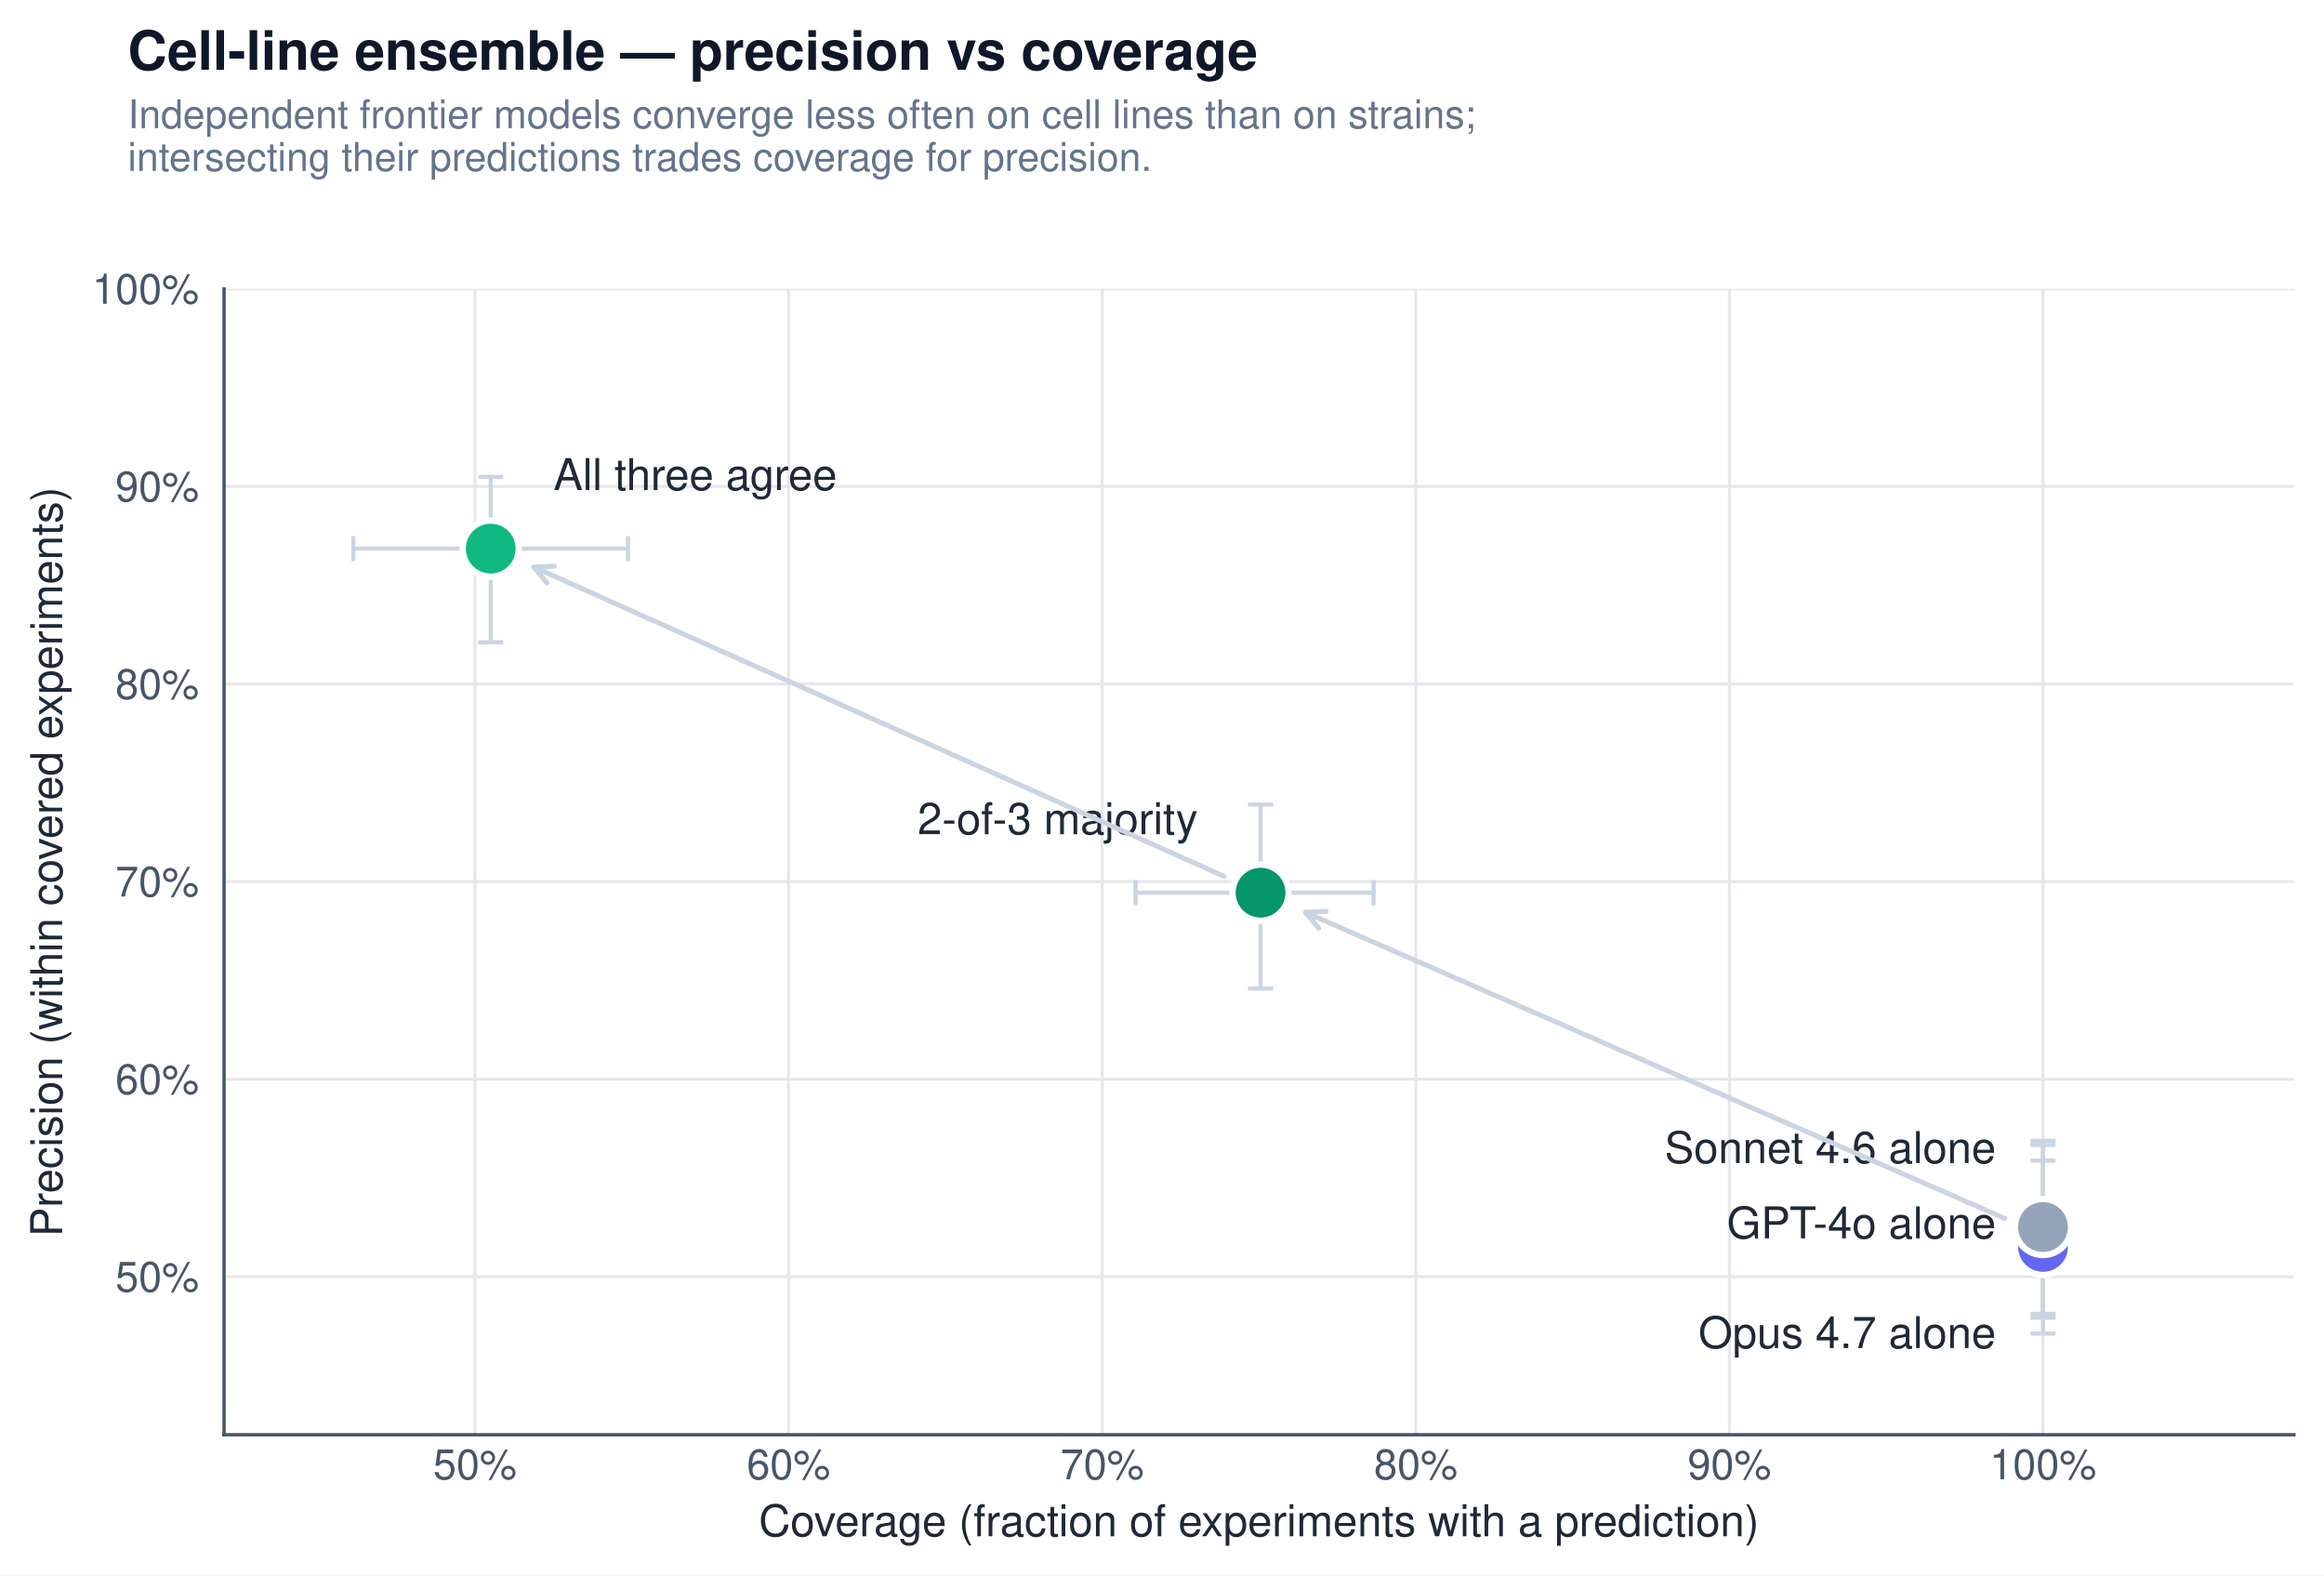
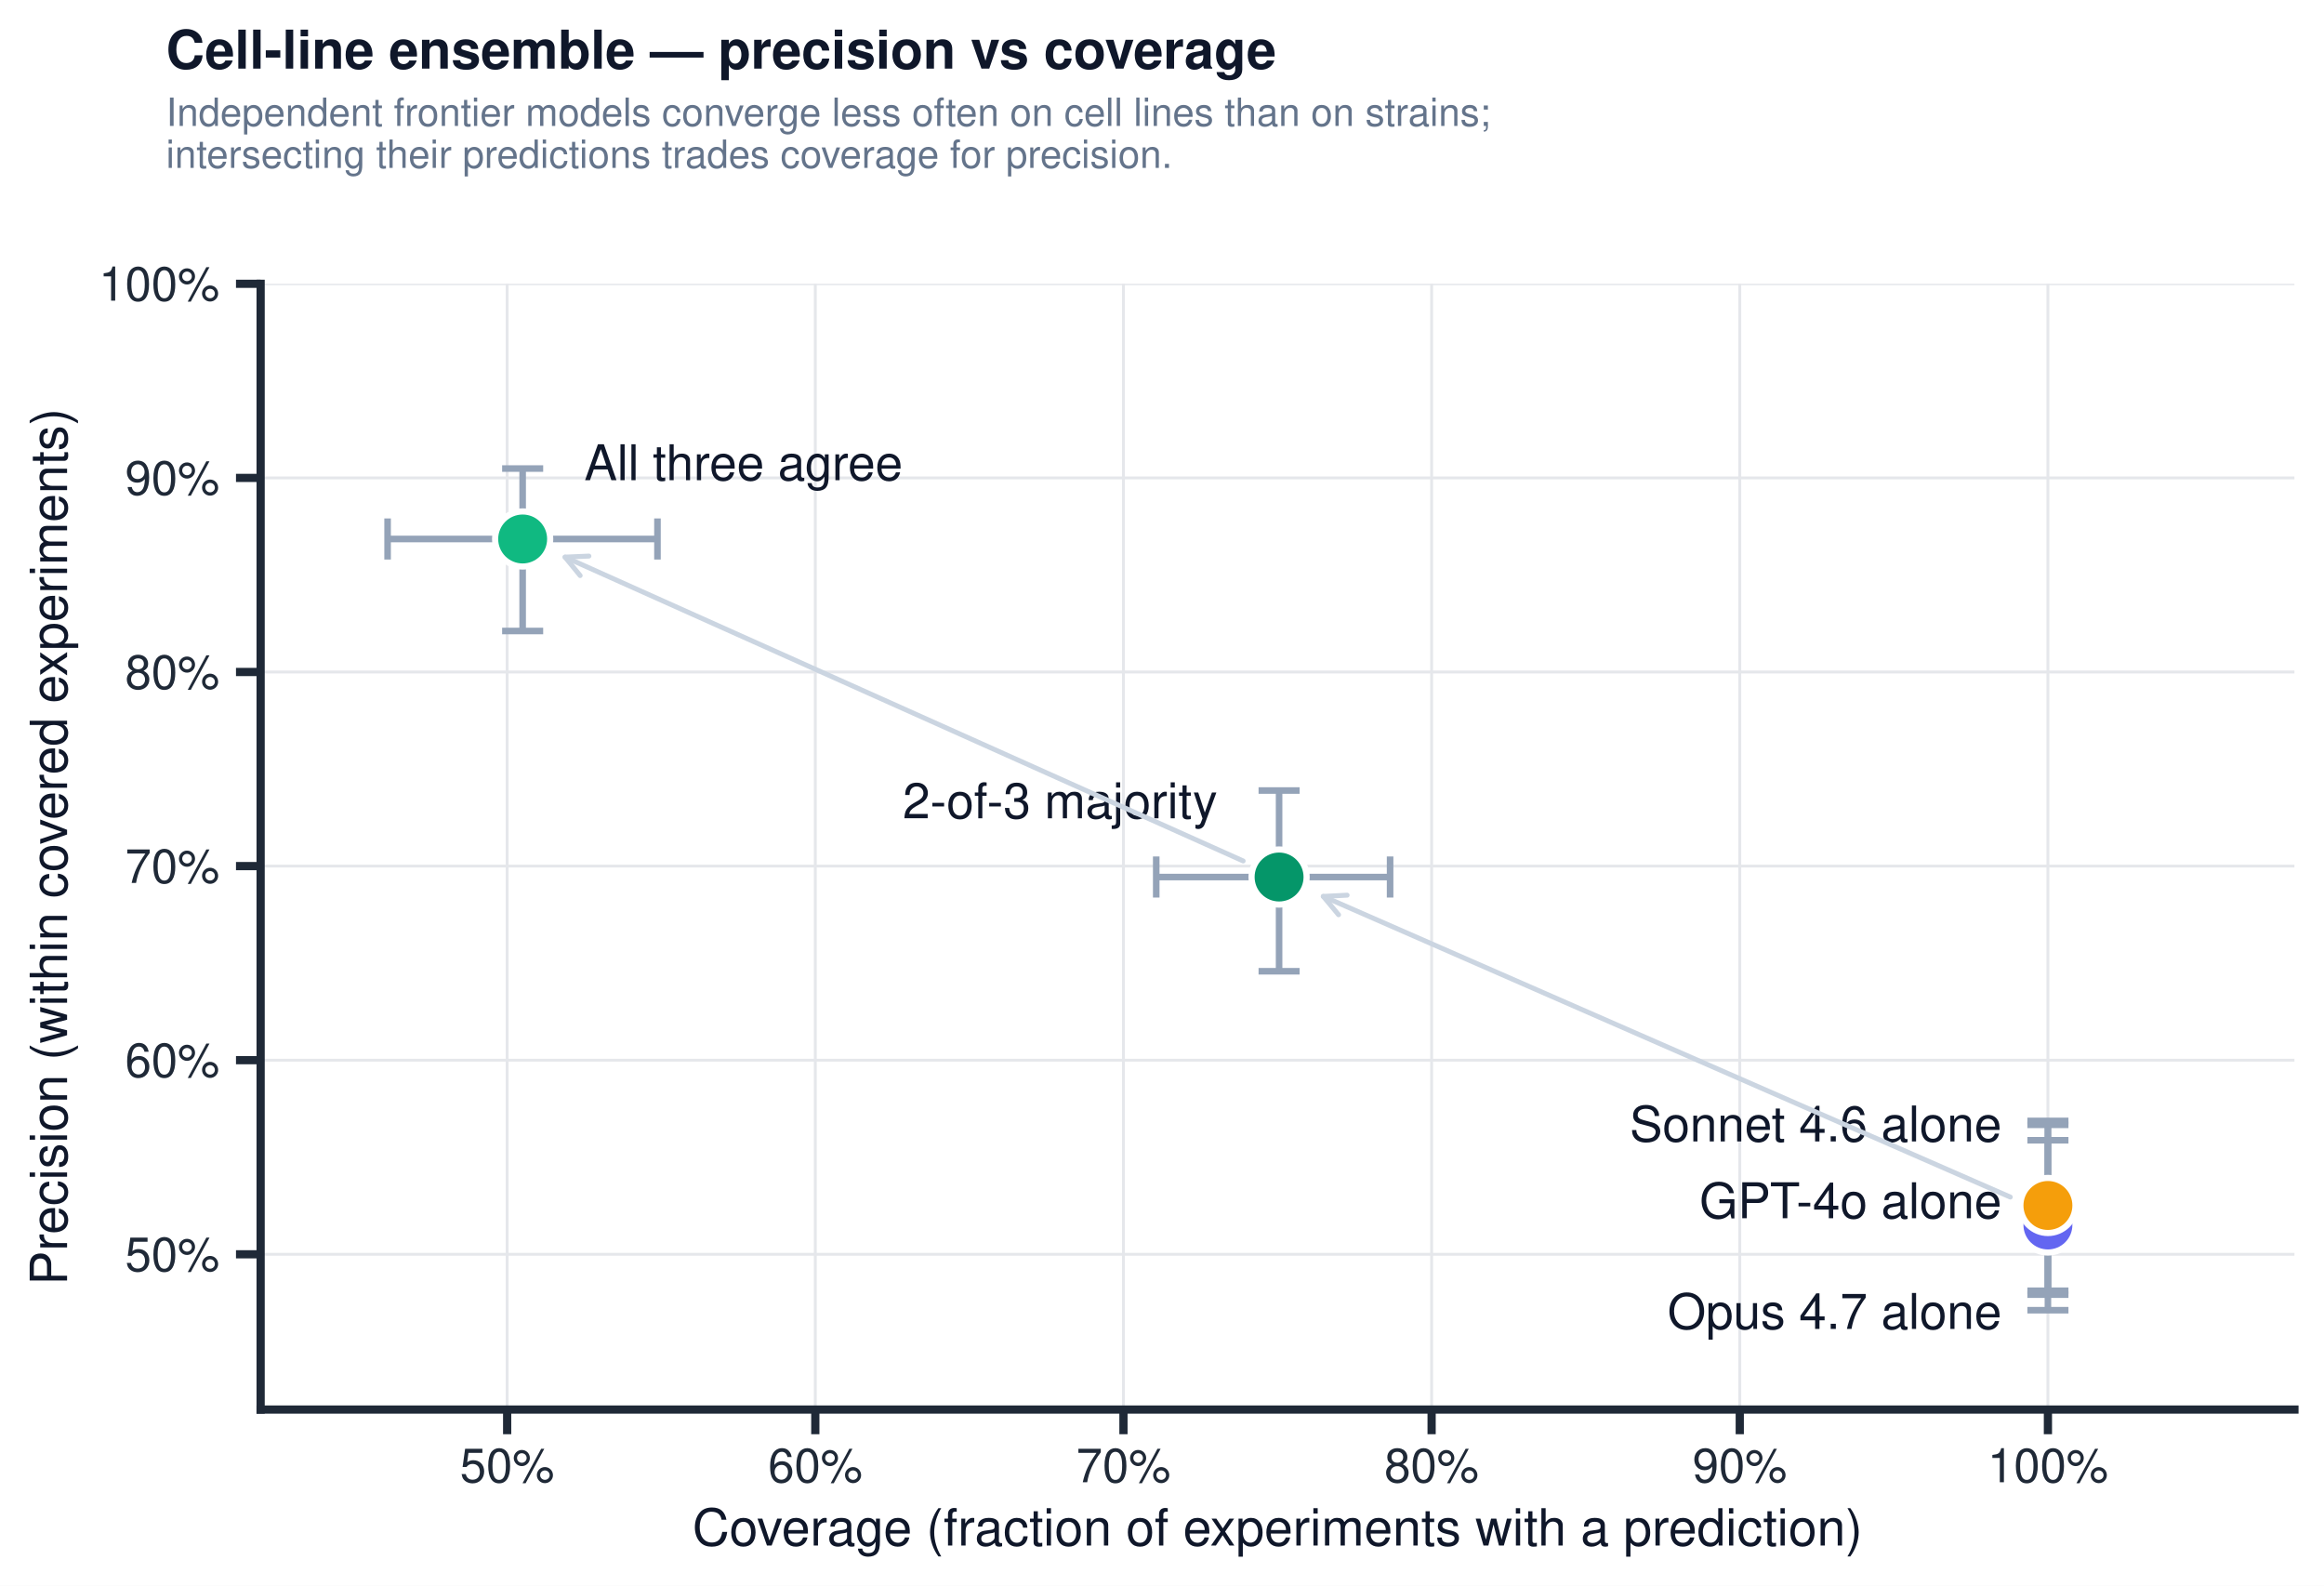
- <svg xmlns="http://www.w3.org/2000/svg" xmlns:xlink="http://www.w3.org/1999/xlink" width="556.182pt" height="376.975pt" viewBox="0 0 556.182 376.975" version="1.1">
+ <svg xmlns="http://www.w3.org/2000/svg" xmlns:xlink="http://www.w3.org/1999/xlink" width="566.039pt" height="386.222pt" viewBox="0 0 566.039 386.222" version="1.1">
  <defs>
    <style type="text/css">*{stroke-linejoin: round; stroke-linecap: butt}</style>
  </defs>
  <g id="figure_1">
    <g id="patch_1">
-       <path d="M 0 376.975  L 556.182 376.975  L 556.182 0  L 0 0  z " style="fill: #ffffff" />
+       <path d="M 0 386.222  L 566.039 386.222  L 566.039 0  L 0 0  z " style="fill: #ffffff" />
    </g>
    <g id="axes_1">
      <g id="patch_2">
-         <path d="M 53.622 343.294  L 548.982 343.294  L 548.982 69.118  L 53.622 69.118  z " style="fill: #ffffff" />
+         <path d="M 63.479 343.294  L 558.839 343.294  L 558.839 69.118  L 63.479 69.118  z " style="fill: #ffffff" />
      </g>
      <g id="matplotlib.axis_1">
        <g id="xtick_1">
          <g id="line2d_1">
-             <path d="M 113.665 343.294  L 113.665 69.118  " clip-path="url(#p29437a2740)" style="fill: none; stroke: #e5e7eb; stroke-width: 0.7; stroke-linecap: square" />
-           </g>
-           <g id="line2d_2" />
+             <path d="M 123.523 343.294  L 123.523 69.118  " clip-path="url(#p5db6c88a92)" style="fill: none; stroke: #e5e7eb; stroke-width: 0.7; stroke-linecap: square" />
+           </g>
+           <g id="line2d_2">
+             <defs>
+               <path id="m9e57277f9e" d="M 0 0  L 0 6  " style="stroke: #1f2937; stroke-width: 2" />
+             </defs>
+             <g>
+               <use xlink:href="#m9e57277f9e" x="123.523" y="343.294" style="fill: #1f2937; stroke: #1f2937; stroke-width: 2" />
+             </g>
+           </g>
          <g id="text_1">
-             <text style="fill: #475569; font: 10px 'Helvetica Neue', 'Helvetica', 'Arial', 'DejaVu Sans'; text-anchor: middle" x="113.665" y="353.935" transform="rotate(-0 113.6654 353.9348)">50%</text>
+             <text style="fill: #1f2937; font: 11.5px 'Helvetica Neue', 'Helvetica', 'Arial', 'DejaVu Sans'; text-anchor: middle" x="123.523" y="361.006" transform="rotate(-0 123.5231 361.0059)">50%</text>
          </g>
        </g>
        <g id="xtick_2">
          <g id="line2d_3">
-             <path d="M 188.72 343.294  L 188.72 69.118  " clip-path="url(#p29437a2740)" style="fill: none; stroke: #e5e7eb; stroke-width: 0.7; stroke-linecap: square" />
-           </g>
-           <g id="line2d_4" />
+             <path d="M 198.578 343.294  L 198.578 69.118  " clip-path="url(#p5db6c88a92)" style="fill: none; stroke: #e5e7eb; stroke-width: 0.7; stroke-linecap: square" />
+           </g>
+           <g id="line2d_4">
+             <g>
+               <use xlink:href="#m9e57277f9e" x="198.578" y="343.294" style="fill: #1f2937; stroke: #1f2937; stroke-width: 2" />
+             </g>
+           </g>
          <g id="text_2">
-             <text style="fill: #475569; font: 10px 'Helvetica Neue', 'Helvetica', 'Arial', 'DejaVu Sans'; text-anchor: middle" x="188.72" y="353.935" transform="rotate(-0 188.72 353.9348)">60%</text>
+             <text style="fill: #1f2937; font: 11.5px 'Helvetica Neue', 'Helvetica', 'Arial', 'DejaVu Sans'; text-anchor: middle" x="198.578" y="361.006" transform="rotate(-0 198.5776 361.0059)">60%</text>
          </g>
        </g>
        <g id="xtick_3">
          <g id="line2d_5">
-             <path d="M 263.775 343.294  L 263.775 69.118  " clip-path="url(#p29437a2740)" style="fill: none; stroke: #e5e7eb; stroke-width: 0.7; stroke-linecap: square" />
-           </g>
-           <g id="line2d_6" />
+             <path d="M 273.632 343.294  L 273.632 69.118  " clip-path="url(#p5db6c88a92)" style="fill: none; stroke: #e5e7eb; stroke-width: 0.7; stroke-linecap: square" />
+           </g>
+           <g id="line2d_6">
+             <g>
+               <use xlink:href="#m9e57277f9e" x="273.632" y="343.294" style="fill: #1f2937; stroke: #1f2937; stroke-width: 2" />
+             </g>
+           </g>
          <g id="text_3">
-             <text style="fill: #475569; font: 10px 'Helvetica Neue', 'Helvetica', 'Arial', 'DejaVu Sans'; text-anchor: middle" x="263.775" y="353.935" transform="rotate(-0 263.7745 353.9348)">70%</text>
+             <text style="fill: #1f2937; font: 11.5px 'Helvetica Neue', 'Helvetica', 'Arial', 'DejaVu Sans'; text-anchor: middle" x="273.632" y="361.006" transform="rotate(-0 273.6322 361.0059)">70%</text>
          </g>
        </g>
        <g id="xtick_4">
          <g id="line2d_7">
-             <path d="M 338.829 343.294  L 338.829 69.118  " clip-path="url(#p29437a2740)" style="fill: none; stroke: #e5e7eb; stroke-width: 0.7; stroke-linecap: square" />
-           </g>
-           <g id="line2d_8" />
+             <path d="M 348.687 343.294  L 348.687 69.118  " clip-path="url(#p5db6c88a92)" style="fill: none; stroke: #e5e7eb; stroke-width: 0.7; stroke-linecap: square" />
+           </g>
+           <g id="line2d_8">
+             <g>
+               <use xlink:href="#m9e57277f9e" x="348.687" y="343.294" style="fill: #1f2937; stroke: #1f2937; stroke-width: 2" />
+             </g>
+           </g>
          <g id="text_4">
-             <text style="fill: #475569; font: 10px 'Helvetica Neue', 'Helvetica', 'Arial', 'DejaVu Sans'; text-anchor: middle" x="338.829" y="353.935" transform="rotate(-0 338.8291 353.9348)">80%</text>
+             <text style="fill: #1f2937; font: 11.5px 'Helvetica Neue', 'Helvetica', 'Arial', 'DejaVu Sans'; text-anchor: middle" x="348.687" y="361.006" transform="rotate(-0 348.6867 361.0059)">80%</text>
          </g>
        </g>
        <g id="xtick_5">
          <g id="line2d_9">
-             <path d="M 413.884 343.294  L 413.884 69.118  " clip-path="url(#p29437a2740)" style="fill: none; stroke: #e5e7eb; stroke-width: 0.7; stroke-linecap: square" />
-           </g>
-           <g id="line2d_10" />
+             <path d="M 423.741 343.294  L 423.741 69.118  " clip-path="url(#p5db6c88a92)" style="fill: none; stroke: #e5e7eb; stroke-width: 0.7; stroke-linecap: square" />
+           </g>
+           <g id="line2d_10">
+             <g>
+               <use xlink:href="#m9e57277f9e" x="423.741" y="343.294" style="fill: #1f2937; stroke: #1f2937; stroke-width: 2" />
+             </g>
+           </g>
          <g id="text_5">
-             <text style="fill: #475569; font: 10px 'Helvetica Neue', 'Helvetica', 'Arial', 'DejaVu Sans'; text-anchor: middle" x="413.884" y="353.935" transform="rotate(-0 413.8836 353.9348)">90%</text>
+             <text style="fill: #1f2937; font: 11.5px 'Helvetica Neue', 'Helvetica', 'Arial', 'DejaVu Sans'; text-anchor: middle" x="423.741" y="361.006" transform="rotate(-0 423.7413 361.0059)">90%</text>
          </g>
        </g>
        <g id="xtick_6">
          <g id="line2d_11">
-             <path d="M 488.938 343.294  L 488.938 69.118  " clip-path="url(#p29437a2740)" style="fill: none; stroke: #e5e7eb; stroke-width: 0.7; stroke-linecap: square" />
-           </g>
-           <g id="line2d_12" />
+             <path d="M 498.796 343.294  L 498.796 69.118  " clip-path="url(#p5db6c88a92)" style="fill: none; stroke: #e5e7eb; stroke-width: 0.7; stroke-linecap: square" />
+           </g>
+           <g id="line2d_12">
+             <g>
+               <use xlink:href="#m9e57277f9e" x="498.796" y="343.294" style="fill: #1f2937; stroke: #1f2937; stroke-width: 2" />
+             </g>
+           </g>
          <g id="text_6">
-             <text style="fill: #475569; font: 10px 'Helvetica Neue', 'Helvetica', 'Arial', 'DejaVu Sans'; text-anchor: middle" x="488.938" y="353.935" transform="rotate(-0 488.9382 353.9348)">100%</text>
+             <text style="fill: #1f2937; font: 11.5px 'Helvetica Neue', 'Helvetica', 'Arial', 'DejaVu Sans'; text-anchor: middle" x="498.796" y="361.006" transform="rotate(-0 498.7958 361.0059)">100%</text>
          </g>
        </g>
        <g id="text_7">
-           <text style="fill: #1f2937; font: 10.5px 'Helvetica Neue', 'Helvetica', 'Arial', 'DejaVu Sans'; text-anchor: middle" x="301.302" y="367.58" transform="rotate(-0 301.3018 367.58)">Coverage (fraction of experiments with a prediction)</text>
+           <text style="fill: #0f172a; font: 12.5px 'Helvetica Neue', 'Helvetica', 'Arial', 'DejaVu Sans'; text-anchor: middle" x="311.159" y="376.408" transform="rotate(-0 311.1595 376.4085)">Coverage (fraction of experiments with a prediction)</text>
        </g>
      </g>
      <g id="matplotlib.axis_2">
        <g id="ytick_1">
          <g id="line2d_13">
-             <path d="M 53.622 305.477  L 548.982 305.477  " clip-path="url(#p29437a2740)" style="fill: none; stroke: #e5e7eb; stroke-width: 0.7; stroke-linecap: square" />
-           </g>
-           <g id="line2d_14" />
+             <path d="M 63.479 305.477  L 558.839 305.477  " clip-path="url(#p5db6c88a92)" style="fill: none; stroke: #e5e7eb; stroke-width: 0.7; stroke-linecap: square" />
+           </g>
+           <g id="line2d_14">
+             <defs>
+               <path id="meaeff4d0fa" d="M 0 0  L -6 0  " style="stroke: #1f2937; stroke-width: 2" />
+             </defs>
+             <g>
+               <use xlink:href="#meaeff4d0fa" x="63.479" y="305.477" style="fill: #1f2937; stroke: #1f2937; stroke-width: 2" />
+             </g>
+           </g>
          <g id="text_8">
-             <text style="fill: #475569; font: 10px 'Helvetica Neue', 'Helvetica', 'Arial', 'DejaVu Sans'; text-anchor: end" x="47.622" y="309.047" transform="rotate(-0 47.6218 309.0471)">50%</text>
+             <text style="fill: #1f2937; font: 11.5px 'Helvetica Neue', 'Helvetica', 'Arial', 'DejaVu Sans'; text-anchor: end" x="53.479" y="309.583" transform="rotate(-0 53.47945 309.5827)">50%</text>
          </g>
        </g>
        <g id="ytick_2">
          <g id="line2d_15">
-             <path d="M 53.622 258.205  L 548.982 258.205  " clip-path="url(#p29437a2740)" style="fill: none; stroke: #e5e7eb; stroke-width: 0.7; stroke-linecap: square" />
-           </g>
-           <g id="line2d_16" />
+             <path d="M 63.479 258.205  L 558.839 258.205  " clip-path="url(#p5db6c88a92)" style="fill: none; stroke: #e5e7eb; stroke-width: 0.7; stroke-linecap: square" />
+           </g>
+           <g id="line2d_16">
+             <g>
+               <use xlink:href="#meaeff4d0fa" x="63.479" y="258.205" style="fill: #1f2937; stroke: #1f2937; stroke-width: 2" />
+             </g>
+           </g>
          <g id="text_9">
-             <text style="fill: #475569; font: 10px 'Helvetica Neue', 'Helvetica', 'Arial', 'DejaVu Sans'; text-anchor: end" x="47.622" y="261.775" transform="rotate(-0 47.6218 261.7754)">60%</text>
+             <text style="fill: #1f2937; font: 11.5px 'Helvetica Neue', 'Helvetica', 'Arial', 'DejaVu Sans'; text-anchor: end" x="53.479" y="262.311" transform="rotate(-0 53.47945 262.3109)">60%</text>
          </g>
        </g>
        <g id="ytick_3">
          <g id="line2d_17">
-             <path d="M 53.622 210.933  L 548.982 210.933  " clip-path="url(#p29437a2740)" style="fill: none; stroke: #e5e7eb; stroke-width: 0.7; stroke-linecap: square" />
-           </g>
-           <g id="line2d_18" />
+             <path d="M 63.479 210.933  L 558.839 210.933  " clip-path="url(#p5db6c88a92)" style="fill: none; stroke: #e5e7eb; stroke-width: 0.7; stroke-linecap: square" />
+           </g>
+           <g id="line2d_18">
+             <g>
+               <use xlink:href="#meaeff4d0fa" x="63.479" y="210.933" style="fill: #1f2937; stroke: #1f2937; stroke-width: 2" />
+             </g>
+           </g>
          <g id="text_10">
-             <text style="fill: #475569; font: 10px 'Helvetica Neue', 'Helvetica', 'Arial', 'DejaVu Sans'; text-anchor: end" x="47.622" y="214.504" transform="rotate(-0 47.6218 214.5037)">70%</text>
+             <text style="fill: #1f2937; font: 11.5px 'Helvetica Neue', 'Helvetica', 'Arial', 'DejaVu Sans'; text-anchor: end" x="53.479" y="215.039" transform="rotate(-0 53.47945 215.0392)">70%</text>
          </g>
        </g>
        <g id="ytick_4">
          <g id="line2d_19">
-             <path d="M 53.622 163.662  L 548.982 163.662  " clip-path="url(#p29437a2740)" style="fill: none; stroke: #e5e7eb; stroke-width: 0.7; stroke-linecap: square" />
-           </g>
-           <g id="line2d_20" />
+             <path d="M 63.479 163.662  L 558.839 163.662  " clip-path="url(#p5db6c88a92)" style="fill: none; stroke: #e5e7eb; stroke-width: 0.7; stroke-linecap: square" />
+           </g>
+           <g id="line2d_20">
+             <g>
+               <use xlink:href="#meaeff4d0fa" x="63.479" y="163.662" style="fill: #1f2937; stroke: #1f2937; stroke-width: 2" />
+             </g>
+           </g>
          <g id="text_11">
-             <text style="fill: #475569; font: 10px 'Helvetica Neue', 'Helvetica', 'Arial', 'DejaVu Sans'; text-anchor: end" x="47.622" y="167.232" transform="rotate(-0 47.6218 167.2319)">80%</text>
+             <text style="fill: #1f2937; font: 11.5px 'Helvetica Neue', 'Helvetica', 'Arial', 'DejaVu Sans'; text-anchor: end" x="53.479" y="167.767" transform="rotate(-0 53.47945 167.7675)">80%</text>
          </g>
        </g>
        <g id="ytick_5">
          <g id="line2d_21">
-             <path d="M 53.622 116.39  L 548.982 116.39  " clip-path="url(#p29437a2740)" style="fill: none; stroke: #e5e7eb; stroke-width: 0.7; stroke-linecap: square" />
-           </g>
-           <g id="line2d_22" />
+             <path d="M 63.479 116.39  L 558.839 116.39  " clip-path="url(#p5db6c88a92)" style="fill: none; stroke: #e5e7eb; stroke-width: 0.7; stroke-linecap: square" />
+           </g>
+           <g id="line2d_22">
+             <g>
+               <use xlink:href="#meaeff4d0fa" x="63.479" y="116.39" style="fill: #1f2937; stroke: #1f2937; stroke-width: 2" />
+             </g>
+           </g>
          <g id="text_12">
-             <text style="fill: #475569; font: 10px 'Helvetica Neue', 'Helvetica', 'Arial', 'DejaVu Sans'; text-anchor: end" x="47.622" y="119.96" transform="rotate(-0 47.6218 119.9602)">90%</text>
+             <text style="fill: #1f2937; font: 11.5px 'Helvetica Neue', 'Helvetica', 'Arial', 'DejaVu Sans'; text-anchor: end" x="53.479" y="120.496" transform="rotate(-0 53.47945 120.4958)">90%</text>
          </g>
        </g>
        <g id="ytick_6">
          <g id="line2d_23">
-             <path d="M 53.622 69.118  L 548.982 69.118  " clip-path="url(#p29437a2740)" style="fill: none; stroke: #e5e7eb; stroke-width: 0.7; stroke-linecap: square" />
-           </g>
-           <g id="line2d_24" />
+             <path d="M 63.479 69.118  L 558.839 69.118  " clip-path="url(#p5db6c88a92)" style="fill: none; stroke: #e5e7eb; stroke-width: 0.7; stroke-linecap: square" />
+           </g>
+           <g id="line2d_24">
+             <g>
+               <use xlink:href="#meaeff4d0fa" x="63.479" y="69.118" style="fill: #1f2937; stroke: #1f2937; stroke-width: 2" />
+             </g>
+           </g>
          <g id="text_13">
-             <text style="fill: #475569; font: 10px 'Helvetica Neue', 'Helvetica', 'Arial', 'DejaVu Sans'; text-anchor: end" x="47.622" y="72.689" transform="rotate(-0 47.6218 72.6885)">100%</text>
+             <text style="fill: #1f2937; font: 11.5px 'Helvetica Neue', 'Helvetica', 'Arial', 'DejaVu Sans'; text-anchor: end" x="53.479" y="73.224" transform="rotate(-0 53.47945 73.22405)">100%</text>
          </g>
        </g>
        <g id="text_14">
-           <text style="fill: #1f2937; font: 10.5px 'Helvetica Neue', 'Helvetica', 'Arial', 'DejaVu Sans'; text-anchor: middle" x="14.875" y="206.206" transform="rotate(-90 14.87484 206.2062)">Precision (within covered experiments)</text>
+           <text style="fill: #0f172a; font: 12.5px 'Helvetica Neue', 'Helvetica', 'Arial', 'DejaVu Sans'; text-anchor: middle" x="16.337" y="206.206" transform="rotate(-90 16.33672 206.2062)">Precision (within covered experiments)</text>
        </g>
      </g>
      <g id="LineCollection_1">
-         <path d="M 488.938 294.539  L 488.938 294.539  " clip-path="url(#p29437a2740)" style="fill: none; stroke: #cbd5e1" />
+         <path d="M 498.796 294.539  L 498.796 294.539  " clip-path="url(#p5db6c88a92)" style="fill: none; stroke: #94a3b8; stroke-width: 1.6" />
      </g>
      <g id="LineCollection_2">
-         <path d="M 488.938 315.301  L 488.938 273.944  " clip-path="url(#p29437a2740)" style="fill: none; stroke: #cbd5e1" />
+         <path d="M 498.796 315.301  L 498.796 273.944  " clip-path="url(#p5db6c88a92)" style="fill: none; stroke: #94a3b8; stroke-width: 1.6" />
      </g>
      <g id="line2d_25">
        <defs>
-           <path id="mac84254ef7" d="M 0 3  L 0 -3  " style="stroke: #cbd5e1" />
-         </defs>
-         <g clip-path="url(#p29437a2740)">
-           <use xlink:href="#mac84254ef7" x="488.938" y="294.539" style="fill: #cbd5e1; stroke: #cbd5e1" />
+           <path id="m08e055b1bf" d="M 0 5  L 0 -5  " style="stroke: #94a3b8; stroke-width: 1.6" />
+         </defs>
+         <g clip-path="url(#p5db6c88a92)">
+           <use xlink:href="#m08e055b1bf" x="498.796" y="294.539" style="fill: #94a3b8; stroke: #94a3b8; stroke-width: 1.6" />
        </g>
      </g>
      <g id="line2d_26">
-         <g clip-path="url(#p29437a2740)">
-           <use xlink:href="#mac84254ef7" x="488.938" y="294.539" style="fill: #cbd5e1; stroke: #cbd5e1" />
+         <g clip-path="url(#p5db6c88a92)">
+           <use xlink:href="#m08e055b1bf" x="498.796" y="294.539" style="fill: #94a3b8; stroke: #94a3b8; stroke-width: 1.6" />
        </g>
      </g>
      <g id="line2d_27">
        <defs>
-           <path id="ma13256e2cc" d="M 3 0  L -3 -0  " style="stroke: #cbd5e1" />
-         </defs>
-         <g clip-path="url(#p29437a2740)">
-           <use xlink:href="#ma13256e2cc" x="488.938" y="315.301" style="fill: #cbd5e1; stroke: #cbd5e1" />
+           <path id="mb22fcebda2" d="M 5 0  L -5 -0  " style="stroke: #94a3b8; stroke-width: 1.6" />
+         </defs>
+         <g clip-path="url(#p5db6c88a92)">
+           <use xlink:href="#mb22fcebda2" x="498.796" y="315.301" style="fill: #94a3b8; stroke: #94a3b8; stroke-width: 1.6" />
        </g>
      </g>
      <g id="line2d_28">
-         <g clip-path="url(#p29437a2740)">
-           <use xlink:href="#ma13256e2cc" x="488.938" y="273.944" style="fill: #cbd5e1; stroke: #cbd5e1" />
+         <g clip-path="url(#p5db6c88a92)">
+           <use xlink:href="#mb22fcebda2" x="498.796" y="273.944" style="fill: #94a3b8; stroke: #94a3b8; stroke-width: 1.6" />
        </g>
      </g>
      <g id="LineCollection_3">
-         <path d="M 488.938 298.343  L 488.938 298.343  " clip-path="url(#p29437a2740)" style="fill: none; stroke: #cbd5e1" />
+         <path d="M 498.796 298.343  L 498.796 298.343  " clip-path="url(#p5db6c88a92)" style="fill: none; stroke: #94a3b8; stroke-width: 1.6" />
      </g>
      <g id="LineCollection_4">
-         <path d="M 488.938 319.089  L 488.938 277.707  " clip-path="url(#p29437a2740)" style="fill: none; stroke: #cbd5e1" />
+         <path d="M 498.796 319.089  L 498.796 277.707  " clip-path="url(#p5db6c88a92)" style="fill: none; stroke: #94a3b8; stroke-width: 1.6" />
      </g>
      <g id="line2d_29">
-         <g clip-path="url(#p29437a2740)">
-           <use xlink:href="#mac84254ef7" x="488.938" y="298.343" style="fill: #cbd5e1; stroke: #cbd5e1" />
+         <g clip-path="url(#p5db6c88a92)">
+           <use xlink:href="#m08e055b1bf" x="498.796" y="298.343" style="fill: #94a3b8; stroke: #94a3b8; stroke-width: 1.6" />
        </g>
      </g>
      <g id="line2d_30">
-         <g clip-path="url(#p29437a2740)">
-           <use xlink:href="#mac84254ef7" x="488.938" y="298.343" style="fill: #cbd5e1; stroke: #cbd5e1" />
+         <g clip-path="url(#p5db6c88a92)">
+           <use xlink:href="#m08e055b1bf" x="498.796" y="298.343" style="fill: #94a3b8; stroke: #94a3b8; stroke-width: 1.6" />
        </g>
      </g>
      <g id="line2d_31">
-         <g clip-path="url(#p29437a2740)">
-           <use xlink:href="#ma13256e2cc" x="488.938" y="319.089" style="fill: #cbd5e1; stroke: #cbd5e1" />
+         <g clip-path="url(#p5db6c88a92)">
+           <use xlink:href="#mb22fcebda2" x="498.796" y="319.089" style="fill: #94a3b8; stroke: #94a3b8; stroke-width: 1.6" />
        </g>
      </g>
      <g id="line2d_32">
-         <g clip-path="url(#p29437a2740)">
-           <use xlink:href="#ma13256e2cc" x="488.938" y="277.707" style="fill: #cbd5e1; stroke: #cbd5e1" />
+         <g clip-path="url(#p5db6c88a92)">
+           <use xlink:href="#mb22fcebda2" x="498.796" y="277.707" style="fill: #94a3b8; stroke: #94a3b8; stroke-width: 1.6" />
        </g>
      </g>
      <g id="LineCollection_5">
-         <path d="M 488.938 293.588  L 488.938 293.588  " clip-path="url(#p29437a2740)" style="fill: none; stroke: #cbd5e1" />
+         <path d="M 498.796 293.588  L 498.796 293.588  " clip-path="url(#p5db6c88a92)" style="fill: none; stroke: #94a3b8; stroke-width: 1.6" />
      </g>
      <g id="LineCollection_6">
-         <path d="M 488.938 314.353  L 488.938 273.004  " clip-path="url(#p29437a2740)" style="fill: none; stroke: #cbd5e1" />
+         <path d="M 498.796 314.353  L 498.796 273.004  " clip-path="url(#p5db6c88a92)" style="fill: none; stroke: #94a3b8; stroke-width: 1.6" />
      </g>
      <g id="line2d_33">
-         <g clip-path="url(#p29437a2740)">
-           <use xlink:href="#mac84254ef7" x="488.938" y="293.588" style="fill: #cbd5e1; stroke: #cbd5e1" />
+         <g clip-path="url(#p5db6c88a92)">
+           <use xlink:href="#m08e055b1bf" x="498.796" y="293.588" style="fill: #94a3b8; stroke: #94a3b8; stroke-width: 1.6" />
        </g>
      </g>
      <g id="line2d_34">
-         <g clip-path="url(#p29437a2740)">
-           <use xlink:href="#mac84254ef7" x="488.938" y="293.588" style="fill: #cbd5e1; stroke: #cbd5e1" />
+         <g clip-path="url(#p5db6c88a92)">
+           <use xlink:href="#m08e055b1bf" x="498.796" y="293.588" style="fill: #94a3b8; stroke: #94a3b8; stroke-width: 1.6" />
        </g>
      </g>
      <g id="line2d_35">
-         <g clip-path="url(#p29437a2740)">
-           <use xlink:href="#ma13256e2cc" x="488.938" y="314.353" style="fill: #cbd5e1; stroke: #cbd5e1" />
+         <g clip-path="url(#p5db6c88a92)">
+           <use xlink:href="#mb22fcebda2" x="498.796" y="314.353" style="fill: #94a3b8; stroke: #94a3b8; stroke-width: 1.6" />
        </g>
      </g>
      <g id="line2d_36">
-         <g clip-path="url(#p29437a2740)">
-           <use xlink:href="#ma13256e2cc" x="488.938" y="273.004" style="fill: #cbd5e1; stroke: #cbd5e1" />
+         <g clip-path="url(#p5db6c88a92)">
+           <use xlink:href="#mb22fcebda2" x="498.796" y="273.004" style="fill: #94a3b8; stroke: #94a3b8; stroke-width: 1.6" />
        </g>
      </g>
      <g id="LineCollection_7">
-         <path d="M 271.757 213.595  L 328.718 213.595  " clip-path="url(#p29437a2740)" style="fill: none; stroke: #cbd5e1" />
+         <path d="M 281.614 213.595  L 338.575 213.595  " clip-path="url(#p5db6c88a92)" style="fill: none; stroke: #94a3b8; stroke-width: 1.6" />
      </g>
      <g id="LineCollection_8">
-         <path d="M 301.679 236.539  L 301.679 192.524  " clip-path="url(#p29437a2740)" style="fill: none; stroke: #cbd5e1" />
+         <path d="M 311.537 236.539  L 311.537 192.524  " clip-path="url(#p5db6c88a92)" style="fill: none; stroke: #94a3b8; stroke-width: 1.6" />
      </g>
      <g id="line2d_37">
-         <g clip-path="url(#p29437a2740)">
-           <use xlink:href="#mac84254ef7" x="271.757" y="213.595" style="fill: #cbd5e1; stroke: #cbd5e1" />
+         <g clip-path="url(#p5db6c88a92)">
+           <use xlink:href="#m08e055b1bf" x="281.614" y="213.595" style="fill: #94a3b8; stroke: #94a3b8; stroke-width: 1.6" />
        </g>
      </g>
      <g id="line2d_38">
-         <g clip-path="url(#p29437a2740)">
-           <use xlink:href="#mac84254ef7" x="328.718" y="213.595" style="fill: #cbd5e1; stroke: #cbd5e1" />
+         <g clip-path="url(#p5db6c88a92)">
+           <use xlink:href="#m08e055b1bf" x="338.575" y="213.595" style="fill: #94a3b8; stroke: #94a3b8; stroke-width: 1.6" />
        </g>
      </g>
      <g id="line2d_39">
-         <g clip-path="url(#p29437a2740)">
-           <use xlink:href="#ma13256e2cc" x="301.679" y="236.539" style="fill: #cbd5e1; stroke: #cbd5e1" />
+         <g clip-path="url(#p5db6c88a92)">
+           <use xlink:href="#mb22fcebda2" x="311.537" y="236.539" style="fill: #94a3b8; stroke: #94a3b8; stroke-width: 1.6" />
        </g>
      </g>
      <g id="line2d_40">
-         <g clip-path="url(#p29437a2740)">
-           <use xlink:href="#ma13256e2cc" x="301.679" y="192.524" style="fill: #cbd5e1; stroke: #cbd5e1" />
+         <g clip-path="url(#p5db6c88a92)">
+           <use xlink:href="#mb22fcebda2" x="311.537" y="192.524" style="fill: #94a3b8; stroke: #94a3b8; stroke-width: 1.6" />
        </g>
      </g>
      <g id="LineCollection_9">
-         <path d="M 84.547 131.268  L 150.277 131.268  " clip-path="url(#p29437a2740)" style="fill: none; stroke: #cbd5e1" />
+         <path d="M 94.405 131.268  L 160.134 131.268  " clip-path="url(#p5db6c88a92)" style="fill: none; stroke: #94a3b8; stroke-width: 1.6" />
      </g>
      <g id="LineCollection_10">
-         <path d="M 117.441 153.682  L 117.441 114.107  " clip-path="url(#p29437a2740)" style="fill: none; stroke: #cbd5e1" />
+         <path d="M 127.298 153.682  L 127.298 114.107  " clip-path="url(#p5db6c88a92)" style="fill: none; stroke: #94a3b8; stroke-width: 1.6" />
      </g>
      <g id="line2d_41">
-         <g clip-path="url(#p29437a2740)">
-           <use xlink:href="#mac84254ef7" x="84.547" y="131.268" style="fill: #cbd5e1; stroke: #cbd5e1" />
+         <g clip-path="url(#p5db6c88a92)">
+           <use xlink:href="#m08e055b1bf" x="94.405" y="131.268" style="fill: #94a3b8; stroke: #94a3b8; stroke-width: 1.6" />
        </g>
      </g>
      <g id="line2d_42">
-         <g clip-path="url(#p29437a2740)">
-           <use xlink:href="#mac84254ef7" x="150.277" y="131.268" style="fill: #cbd5e1; stroke: #cbd5e1" />
+         <g clip-path="url(#p5db6c88a92)">
+           <use xlink:href="#m08e055b1bf" x="160.134" y="131.268" style="fill: #94a3b8; stroke: #94a3b8; stroke-width: 1.6" />
        </g>
      </g>
      <g id="line2d_43">
-         <g clip-path="url(#p29437a2740)">
-           <use xlink:href="#ma13256e2cc" x="117.441" y="153.682" style="fill: #cbd5e1; stroke: #cbd5e1" />
+         <g clip-path="url(#p5db6c88a92)">
+           <use xlink:href="#mb22fcebda2" x="127.298" y="153.682" style="fill: #94a3b8; stroke: #94a3b8; stroke-width: 1.6" />
        </g>
      </g>
      <g id="line2d_44">
-         <g clip-path="url(#p29437a2740)">
-           <use xlink:href="#ma13256e2cc" x="117.441" y="114.107" style="fill: #cbd5e1; stroke: #cbd5e1" />
+         <g clip-path="url(#p5db6c88a92)">
+           <use xlink:href="#mb22fcebda2" x="127.298" y="114.107" style="fill: #94a3b8; stroke: #94a3b8; stroke-width: 1.6" />
        </g>
      </g>
      <g id="patch_3">
-         <path d="M 53.622 343.294  L 53.622 69.118  " style="fill: none; stroke: #475569; stroke-width: 0.8; stroke-linejoin: miter; stroke-linecap: square" />
+         <path d="M 63.479 343.294  L 63.479 69.118  " style="fill: none; stroke: #1f2937; stroke-width: 2; stroke-linejoin: miter; stroke-linecap: square" />
      </g>
      <g id="patch_4">
-         <path d="M 53.622 343.294  L 548.982 343.294  " style="fill: none; stroke: #475569; stroke-width: 0.8; stroke-linejoin: miter; stroke-linecap: square" />
+         <path d="M 63.479 343.294  L 558.839 343.294  " style="fill: none; stroke: #1f2937; stroke-width: 2; stroke-linejoin: miter; stroke-linecap: square" />
      </g>
      <g id="PathCollection_1">
        <defs>
-           <path id="m6b8594366b" d="M 0 6.708  C 1.779 6.708 3.485 6.001 4.743 4.743  C 6.001 3.485 6.708 1.779 6.708 0  C 6.708 -1.779 6.001 -3.485 4.743 -4.743  C 3.485 -6.001 1.779 -6.708 0 -6.708  C -1.779 -6.708 -3.485 -6.001 -4.743 -4.743  C -6.001 -3.485 -6.708 -1.779 -6.708 0  C -6.708 1.779 -6.001 3.485 -4.743 4.743  C -3.485 6.001 -1.779 6.708 0 6.708  z " style="stroke: #ffffff; stroke-width: 1.5" />
-         </defs>
-         <g clip-path="url(#p29437a2740)">
-           <use xlink:href="#m6b8594366b" x="488.938" y="294.539" style="fill: #3b82f6; stroke: #ffffff; stroke-width: 1.5" />
+           <path id="mbd0f960dcd" d="M 0 6.708  C 1.779 6.708 3.485 6.001 4.743 4.743  C 6.001 3.485 6.708 1.779 6.708 0  C 6.708 -1.779 6.001 -3.485 4.743 -4.743  C 3.485 -6.001 1.779 -6.708 0 -6.708  C -1.779 -6.708 -3.485 -6.001 -4.743 -4.743  C -6.001 -3.485 -6.708 -1.779 -6.708 0  C -6.708 1.779 -6.001 3.485 -4.743 4.743  C -3.485 6.001 -1.779 6.708 0 6.708  z " style="stroke: #ffffff; stroke-width: 1.5" />
+         </defs>
+         <g clip-path="url(#p5db6c88a92)">
+           <use xlink:href="#mbd0f960dcd" x="498.796" y="294.539" style="fill: #3b82f6; stroke: #ffffff; stroke-width: 1.5" />
        </g>
      </g>
      <g id="PathCollection_2">
        <defs>
-           <path id="m9d88ded755" d="M 0 6.708  C 1.779 6.708 3.485 6.001 4.743 4.743  C 6.001 3.485 6.708 1.779 6.708 0  C 6.708 -1.779 6.001 -3.485 4.743 -4.743  C 3.485 -6.001 1.779 -6.708 0 -6.708  C -1.779 -6.708 -3.485 -6.001 -4.743 -4.743  C -6.001 -3.485 -6.708 -1.779 -6.708 0  C -6.708 1.779 -6.001 3.485 -4.743 4.743  C -3.485 6.001 -1.779 6.708 0 6.708  z " style="stroke: #ffffff; stroke-width: 1.5" />
-         </defs>
-         <g clip-path="url(#p29437a2740)">
-           <use xlink:href="#m9d88ded755" x="488.938" y="298.343" style="fill: #6366f1; stroke: #ffffff; stroke-width: 1.5" />
+           <path id="meb9314f0ae" d="M 0 6.708  C 1.779 6.708 3.485 6.001 4.743 4.743  C 6.001 3.485 6.708 1.779 6.708 0  C 6.708 -1.779 6.001 -3.485 4.743 -4.743  C 3.485 -6.001 1.779 -6.708 0 -6.708  C -1.779 -6.708 -3.485 -6.001 -4.743 -4.743  C -6.001 -3.485 -6.708 -1.779 -6.708 0  C -6.708 1.779 -6.001 3.485 -4.743 4.743  C -3.485 6.001 -1.779 6.708 0 6.708  z " style="stroke: #ffffff; stroke-width: 1.5" />
+         </defs>
+         <g clip-path="url(#p5db6c88a92)">
+           <use xlink:href="#meb9314f0ae" x="498.796" y="298.343" style="fill: #6366f1; stroke: #ffffff; stroke-width: 1.5" />
        </g>
      </g>
      <g id="PathCollection_3">
        <defs>
-           <path id="mdfb8abf273" d="M 0 6.708  C 1.779 6.708 3.485 6.001 4.743 4.743  C 6.001 3.485 6.708 1.779 6.708 0  C 6.708 -1.779 6.001 -3.485 4.743 -4.743  C 3.485 -6.001 1.779 -6.708 0 -6.708  C -1.779 -6.708 -3.485 -6.001 -4.743 -4.743  C -6.001 -3.485 -6.708 -1.779 -6.708 0  C -6.708 1.779 -6.001 3.485 -4.743 4.743  C -3.485 6.001 -1.779 6.708 0 6.708  z " style="stroke: #ffffff; stroke-width: 1.5" />
-         </defs>
-         <g clip-path="url(#p29437a2740)">
-           <use xlink:href="#mdfb8abf273" x="488.938" y="293.588" style="fill: #94a3b8; stroke: #ffffff; stroke-width: 1.5" />
+           <path id="m7c5de76655" d="M 0 6.708  C 1.779 6.708 3.485 6.001 4.743 4.743  C 6.001 3.485 6.708 1.779 6.708 0  C 6.708 -1.779 6.001 -3.485 4.743 -4.743  C 3.485 -6.001 1.779 -6.708 0 -6.708  C -1.779 -6.708 -3.485 -6.001 -4.743 -4.743  C -6.001 -3.485 -6.708 -1.779 -6.708 0  C -6.708 1.779 -6.001 3.485 -4.743 4.743  C -3.485 6.001 -1.779 6.708 0 6.708  z " style="stroke: #ffffff; stroke-width: 1.5" />
+         </defs>
+         <g clip-path="url(#p5db6c88a92)">
+           <use xlink:href="#m7c5de76655" x="498.796" y="293.588" style="fill: #f59e0b; stroke: #ffffff; stroke-width: 1.5" />
        </g>
      </g>
      <g id="PathCollection_4">
        <defs>
-           <path id="m1954e85864" d="M 0 6.708  C 1.779 6.708 3.485 6.001 4.743 4.743  C 6.001 3.485 6.708 1.779 6.708 0  C 6.708 -1.779 6.001 -3.485 4.743 -4.743  C 3.485 -6.001 1.779 -6.708 0 -6.708  C -1.779 -6.708 -3.485 -6.001 -4.743 -4.743  C -6.001 -3.485 -6.708 -1.779 -6.708 0  C -6.708 1.779 -6.001 3.485 -4.743 4.743  C -3.485 6.001 -1.779 6.708 0 6.708  z " style="stroke: #ffffff; stroke-width: 1.5" />
-         </defs>
-         <g clip-path="url(#p29437a2740)">
-           <use xlink:href="#m1954e85864" x="301.679" y="213.595" style="fill: #059669; stroke: #ffffff; stroke-width: 1.5" />
+           <path id="mf7c64d9029" d="M 0 6.708  C 1.779 6.708 3.485 6.001 4.743 4.743  C 6.001 3.485 6.708 1.779 6.708 0  C 6.708 -1.779 6.001 -3.485 4.743 -4.743  C 3.485 -6.001 1.779 -6.708 0 -6.708  C -1.779 -6.708 -3.485 -6.001 -4.743 -4.743  C -6.001 -3.485 -6.708 -1.779 -6.708 0  C -6.708 1.779 -6.001 3.485 -4.743 4.743  C -3.485 6.001 -1.779 6.708 0 6.708  z " style="stroke: #ffffff; stroke-width: 1.5" />
+         </defs>
+         <g clip-path="url(#p5db6c88a92)">
+           <use xlink:href="#mf7c64d9029" x="311.537" y="213.595" style="fill: #059669; stroke: #ffffff; stroke-width: 1.5" />
        </g>
      </g>
      <g id="PathCollection_5">
        <defs>
-           <path id="mdf000d2952" d="M 0 6.708  C 1.779 6.708 3.485 6.001 4.743 4.743  C 6.001 3.485 6.708 1.779 6.708 0  C 6.708 -1.779 6.001 -3.485 4.743 -4.743  C 3.485 -6.001 1.779 -6.708 0 -6.708  C -1.779 -6.708 -3.485 -6.001 -4.743 -4.743  C -6.001 -3.485 -6.708 -1.779 -6.708 0  C -6.708 1.779 -6.001 3.485 -4.743 4.743  C -3.485 6.001 -1.779 6.708 0 6.708  z " style="stroke: #ffffff; stroke-width: 1.5" />
-         </defs>
-         <g clip-path="url(#p29437a2740)">
-           <use xlink:href="#mdf000d2952" x="117.441" y="131.268" style="fill: #10b981; stroke: #ffffff; stroke-width: 1.5" />
+           <path id="m0e9dfde197" d="M 0 6.708  C 1.779 6.708 3.485 6.001 4.743 4.743  C 6.001 3.485 6.708 1.779 6.708 0  C 6.708 -1.779 6.001 -3.485 4.743 -4.743  C 3.485 -6.001 1.779 -6.708 0 -6.708  C -1.779 -6.708 -3.485 -6.001 -4.743 -4.743  C -6.001 -3.485 -6.708 -1.779 -6.708 0  C -6.708 1.779 -6.001 3.485 -4.743 4.743  C -3.485 6.001 -1.779 6.708 0 6.708  z " style="stroke: #ffffff; stroke-width: 1.5" />
+         </defs>
+         <g clip-path="url(#p5db6c88a92)">
+           <use xlink:href="#m0e9dfde197" x="127.298" y="131.268" style="fill: #10b981; stroke: #ffffff; stroke-width: 1.5" />
        </g>
      </g>
      <g id="text_15">
-         <text style="fill: #1f2937; font: 10.5px 'Helvetica Neue', 'Helvetica', 'Arial', 'DejaVu Sans'; text-anchor: end" x="477.68" y="278.288" transform="rotate(-0 477.68 278.2883)">Sonnet 4.6 alone</text>
+         <text style="fill: #0f172a; font: 12px 'Helvetica Neue', 'Helvetica', 'Arial', 'DejaVu Sans'; text-anchor: end" x="487.538" y="277.993" transform="rotate(-0 487.5376 277.9928)">Sonnet 4.6 alone</text>
      </g>
      <g id="text_16">
-         <text style="fill: #1f2937; font: 10.5px 'Helvetica Neue', 'Helvetica', 'Arial', 'DejaVu Sans'; text-anchor: end" x="477.68" y="322.563" transform="rotate(-0 477.68 322.5632)">Opus 4.7 alone</text>
+         <text style="fill: #0f172a; font: 12px 'Helvetica Neue', 'Helvetica', 'Arial', 'DejaVu Sans'; text-anchor: end" x="487.538" y="323.66" transform="rotate(-0 487.5376 323.6596)">Opus 4.7 alone</text>
      </g>
      <g id="text_17">
-         <text style="fill: #1f2937; font: 10.5px 'Helvetica Neue', 'Helvetica', 'Arial', 'DejaVu Sans'; text-anchor: end" x="477.68" y="296.302" transform="rotate(-0 477.68 296.302)">GPT-4o alone</text>
+         <text style="fill: #0f172a; font: 12px 'Helvetica Neue', 'Helvetica', 'Arial', 'DejaVu Sans'; text-anchor: end" x="487.538" y="296.69" transform="rotate(-0 487.5376 296.6897)">GPT-4o alone</text>
      </g>
      <g id="text_18">
-         <text style="fill: #1f2937; font: 10.5px 'Helvetica Neue', 'Helvetica', 'Arial', 'DejaVu Sans'; text-anchor: end" x="286.668" y="199.603" transform="rotate(-0 286.6684 199.603)">2-of-3 majority</text>
+         <text style="fill: #0f172a; font: 12px 'Helvetica Neue', 'Helvetica', 'Arial', 'DejaVu Sans'; text-anchor: end" x="296.526" y="199.292" transform="rotate(-0 296.5261 199.2925)">2-of-3 majority</text>
      </g>
      <g id="text_19">
-         <text style="fill: #1f2937; font: 10.5px 'Helvetica Neue', 'Helvetica', 'Arial', 'DejaVu Sans'; text-anchor: start" x="132.452" y="117.255" transform="rotate(-0 132.4517 117.2552)">All three agree</text>
+         <text style="fill: #0f172a; font: 12px 'Helvetica Neue', 'Helvetica', 'Arial', 'DejaVu Sans'; text-anchor: start" x="142.309" y="116.942" transform="rotate(-0 142.3094 116.9416)">All three agree</text>
      </g>
      <g id="patch_5">
-         <path d="M 479.776 291.54  Q 395.496 254.66 312.445 218.317  " style="fill: none; stroke: #cbd5e1; stroke-width: 1.2; stroke-linecap: round" />
-         <path d="M 315.594 222.097  L 312.445 218.317  L 317.358 218.066  " style="fill: none; stroke: #cbd5e1; stroke-width: 1.2; stroke-linecap: round" />
+         <path d="M 489.633 291.54  Q 405.353 254.66 322.302 218.317  " style="fill: none; stroke: #cbd5e1; stroke-width: 1.2; stroke-linecap: round" />
+         <path d="M 326.024 222.784  L 322.302 218.317  L 328.109 218.02  " style="fill: none; stroke: #cbd5e1; stroke-width: 1.2; stroke-linecap: round" />
      </g>
      <g id="patch_6">
-         <path d="M 292.927 209.681  Q 209.735 172.407 127.767 135.681  " style="fill: none; stroke: #cbd5e1; stroke-width: 1.2; stroke-linecap: round" />
-         <path d="M 130.882 139.488  L 127.767 135.681  L 132.682 135.472  " style="fill: none; stroke: #cbd5e1; stroke-width: 1.2; stroke-linecap: round" />
+         <path d="M 302.785 209.681  Q 219.592 172.407 137.624 135.681  " style="fill: none; stroke: #cbd5e1; stroke-width: 1.2; stroke-linecap: round" />
+         <path d="M 141.307 140.18  L 137.624 135.681  L 143.433 135.434  " style="fill: none; stroke: #cbd5e1; stroke-width: 1.2; stroke-linecap: round" />
      </g>
    </g>
    <g id="text_20">
-       <text style="fill: #0f172a; font: 600 13px 'Helvetica Neue', 'Helvetica', 'Arial', 'DejaVu Sans'; text-anchor: start" x="30.582" y="16.702" transform="rotate(-0 30.5818 16.70219)">Cell-line ensemble — precision vs coverage</text>
+       <text style="fill: #0f172a; font: 600 13px 'Helvetica Neue', 'Helvetica', 'Arial', 'DejaVu Sans'; text-anchor: start" x="40.439" y="16.702" transform="rotate(-0 40.43945 16.70219)">Cell-line ensemble — precision vs coverage</text>
    </g>
    <g id="text_21">
-       <text style="fill: #64748b; font: 9.5px 'Helvetica Neue', 'Helvetica', 'Arial', 'DejaVu Sans'" transform="translate(30.5818 30.67694)">Independent frontier models converge less often on cell lines than on strains;</text>
-       <text style="fill: #64748b; font: 9.5px 'Helvetica Neue', 'Helvetica', 'Arial', 'DejaVu Sans'" transform="translate(30.5818 40.89419)">intersecting their predictions trades coverage for precision.</text>
+       <text style="fill: #64748b; font: 9.5px 'Helvetica Neue', 'Helvetica', 'Arial', 'DejaVu Sans'" transform="translate(40.43945 30.67694)">Independent frontier models converge less often on cell lines than on strains;</text>
+       <text style="fill: #64748b; font: 9.5px 'Helvetica Neue', 'Helvetica', 'Arial', 'DejaVu Sans'" transform="translate(40.43945 40.89419)">intersecting their predictions trades coverage for precision.</text>
    </g>
  </g>
  <defs>
-     <clipPath id="p29437a2740">
-       <rect x="53.622" y="69.118" width="495.36" height="274.176" />
+     <clipPath id="p5db6c88a92">
+       <rect x="63.479" y="69.118" width="495.36" height="274.176" />
    </clipPath>
  </defs>
</svg>
